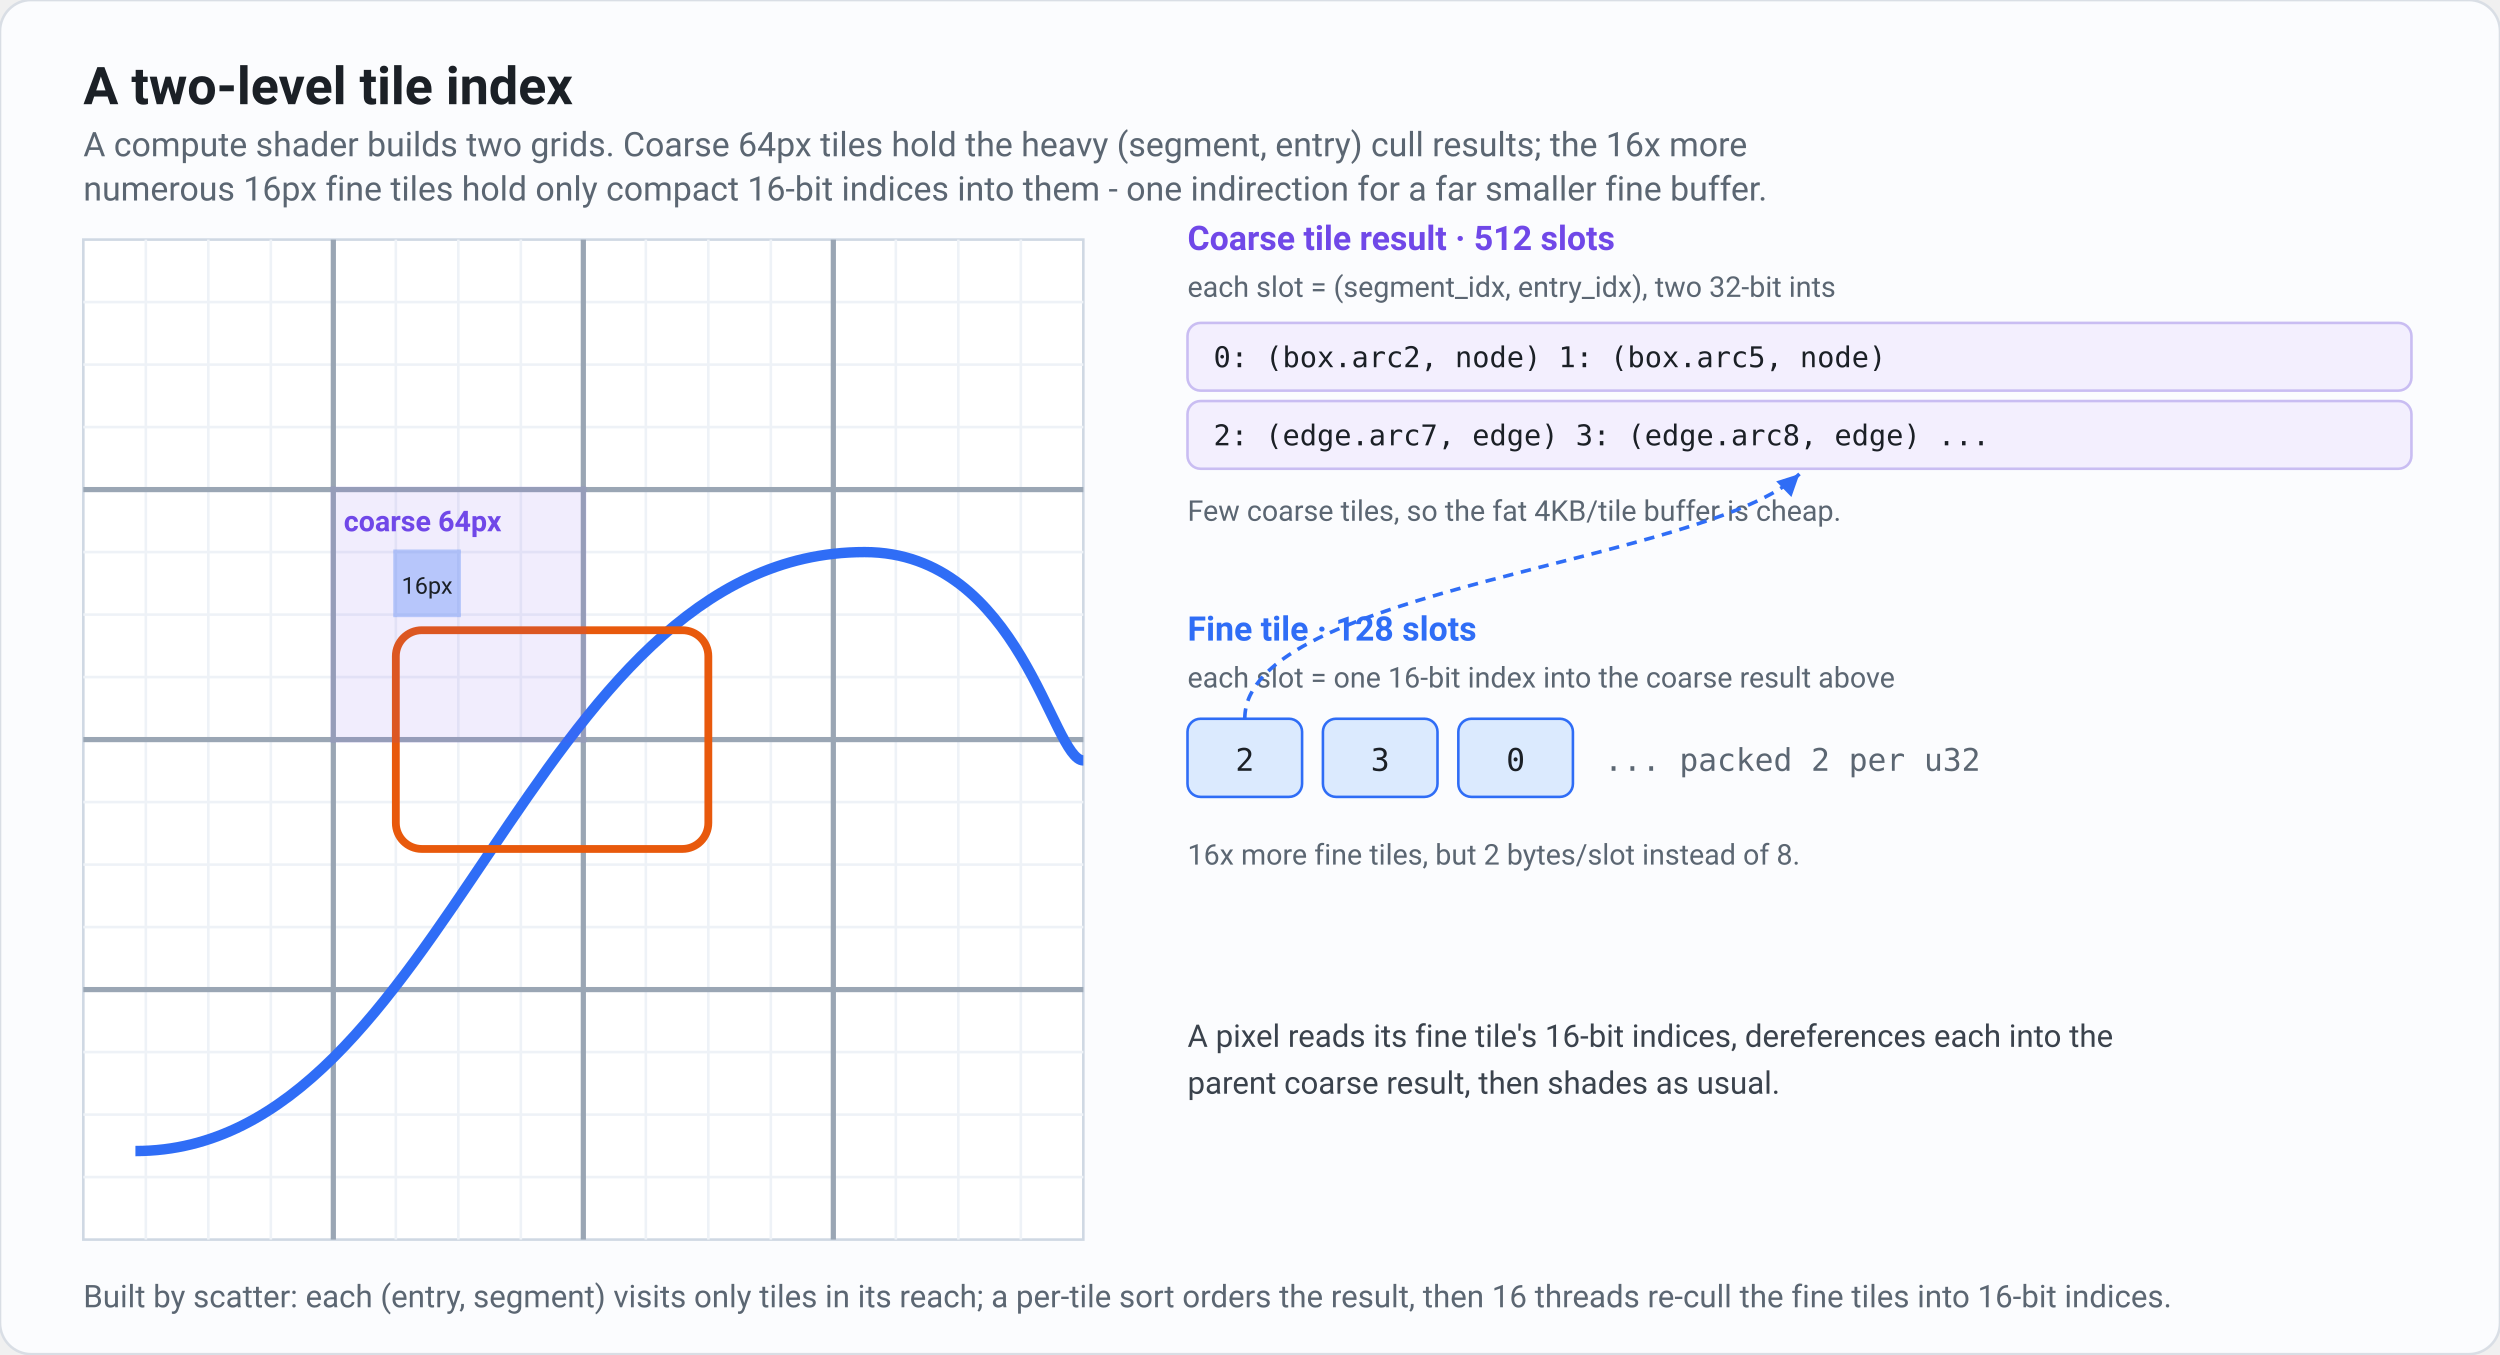
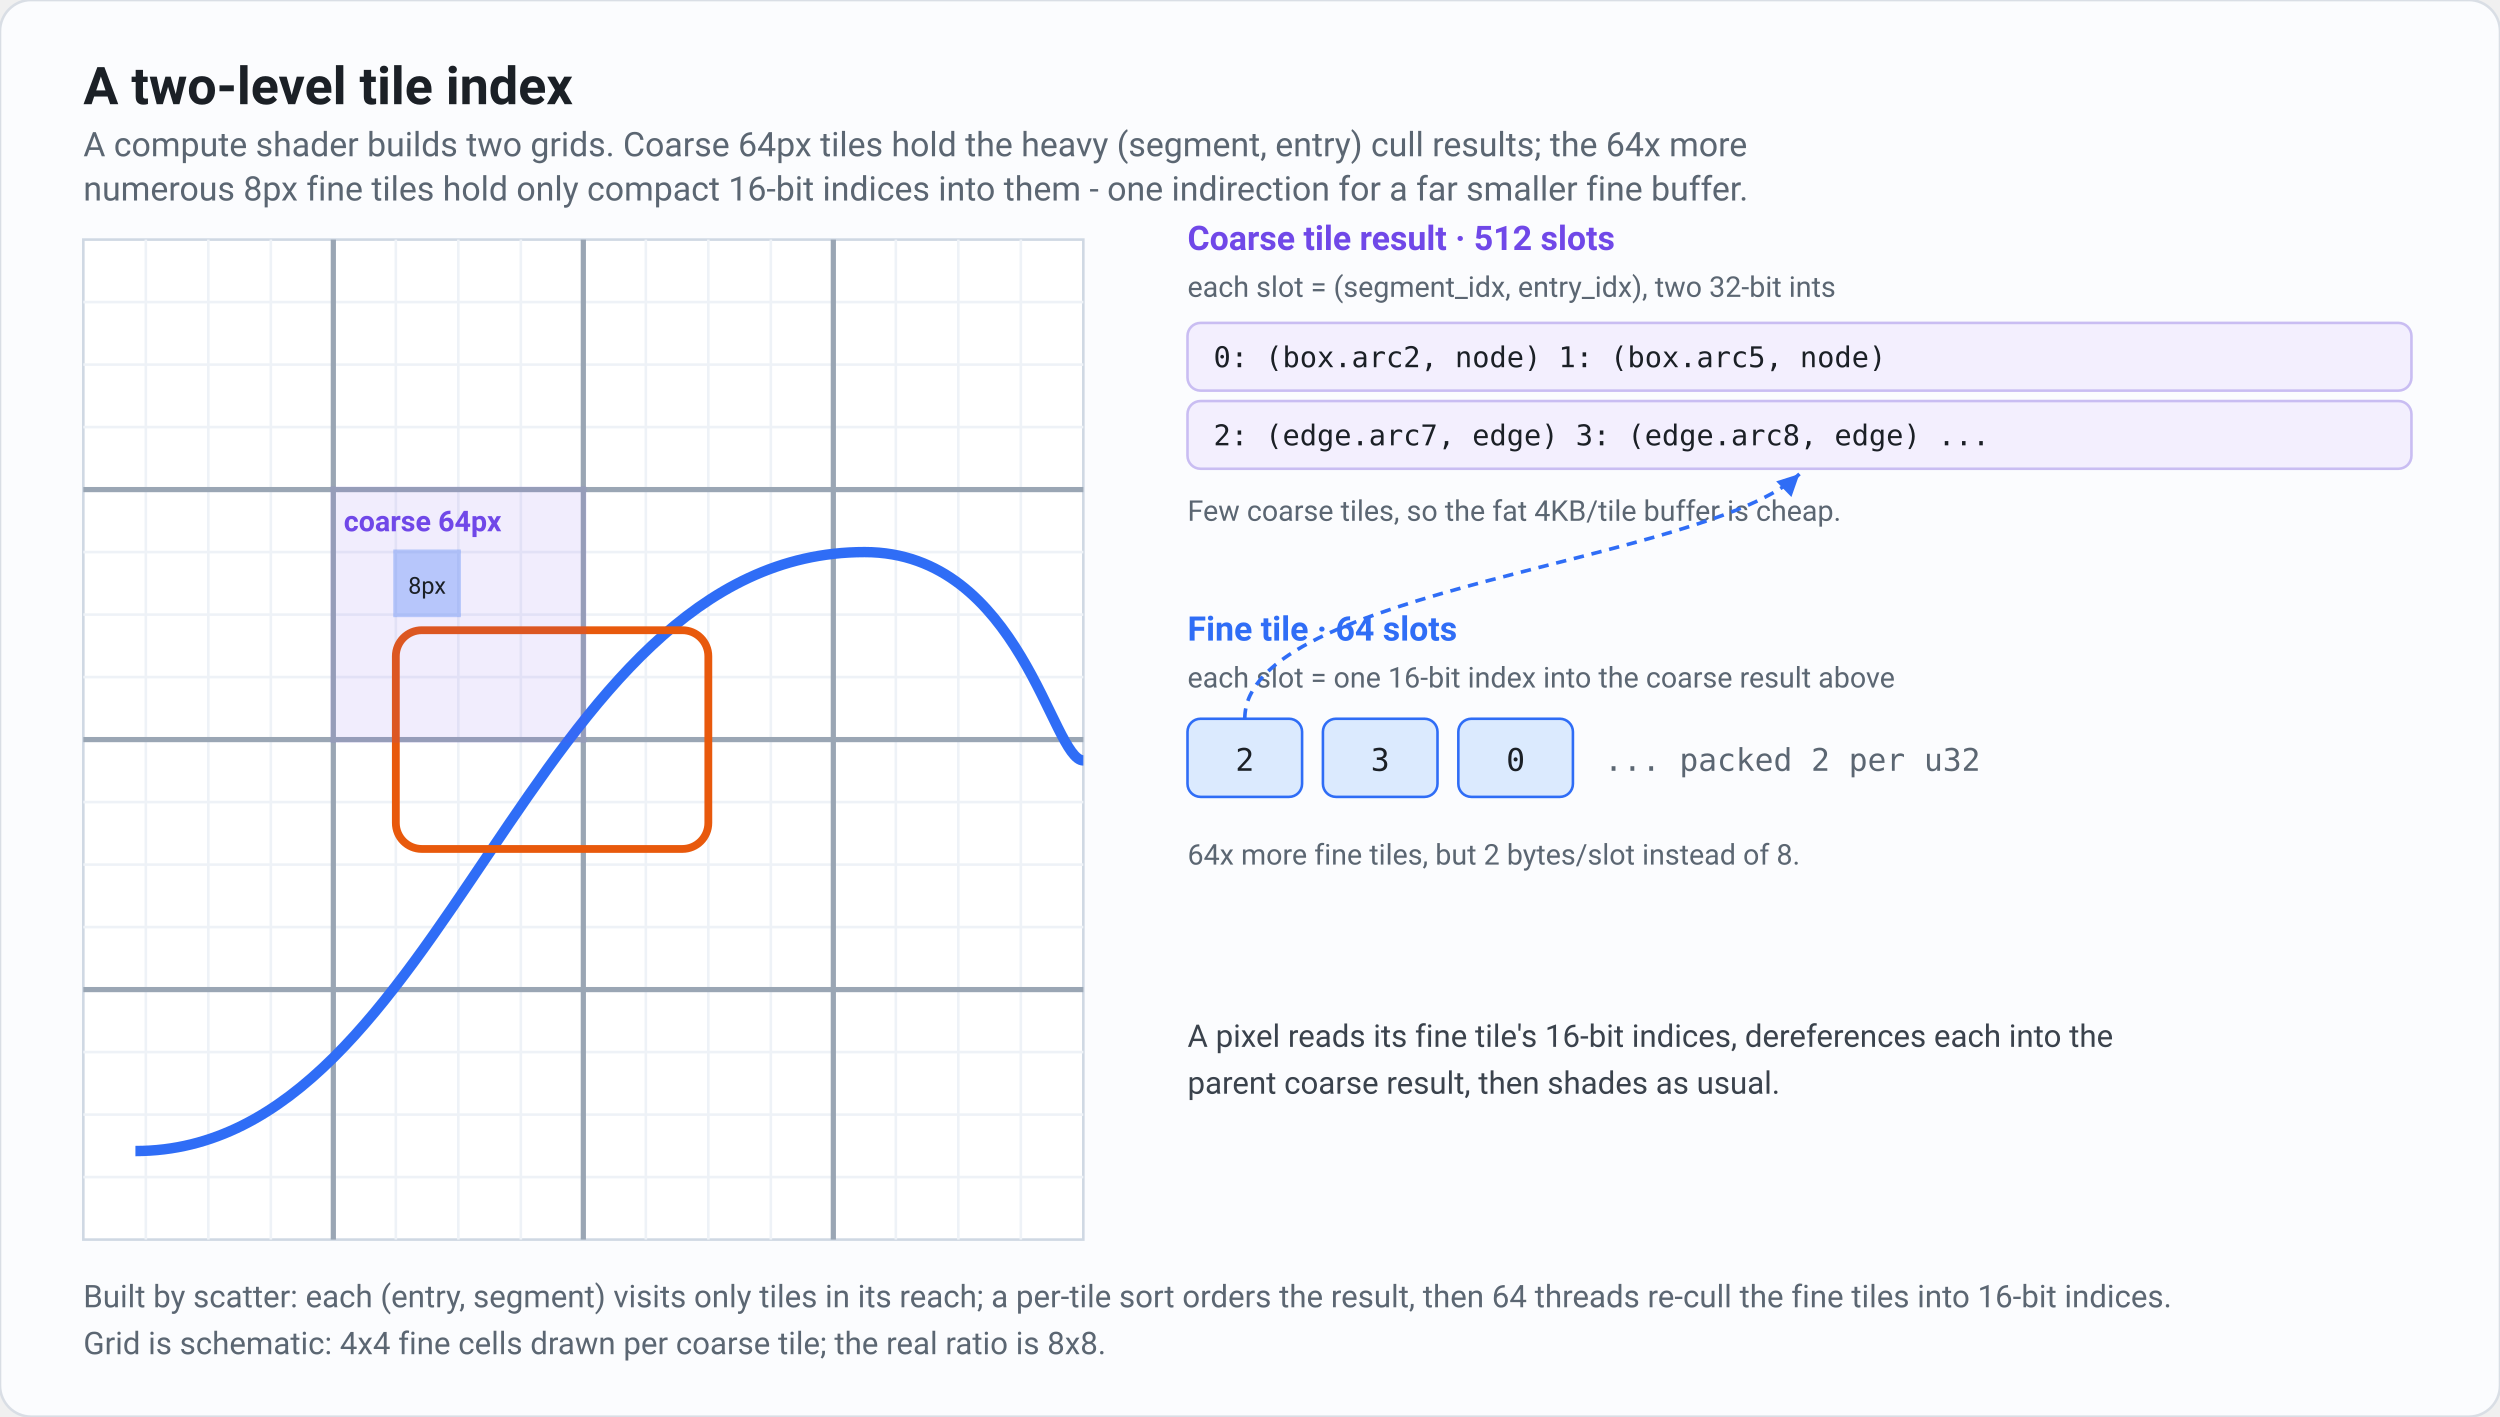
- <svg xmlns="http://www.w3.org/2000/svg" viewBox="0 0 960 520" font-family="ui-sans-serif, -apple-system, Segoe UI, Roboto, sans-serif">
-   <rect x="0" y="0" width="960" height="520" rx="12" fill="#fbfcfe" stroke="#d9dee5" />
+ <svg xmlns="http://www.w3.org/2000/svg" viewBox="0 0 960 544" font-family="ui-sans-serif, -apple-system, Segoe UI, Roboto, sans-serif">
+   <rect x="0" y="0" width="960" height="544" rx="12" fill="#fbfcfe" stroke="#d9dee5" />
  <text x="32" y="40" font-size="20" font-weight="700" fill="#1b2026">A two-level tile index</text>
-   <text x="32" y="60" font-size="13" fill="#5b6672">A compute shader builds two grids. Coarse 64px tiles hold the heavy (segment, entry) cull results; the 16x more</text>
-   <text x="32" y="77" font-size="13" fill="#5b6672">numerous 16px fine tiles hold only compact 16-bit indices into them - one indirection for a far smaller fine buffer.</text>
+   <text x="32" y="60" font-size="13" fill="#5b6672">A compute shader builds two grids. Coarse 64px tiles hold the heavy (segment, entry) cull results; the 64x more</text>
+   <text x="32" y="77" font-size="13" fill="#5b6672">numerous 8px fine tiles hold only compact 16-bit indices into them - one indirection for a far smaller fine buffer.</text>
  <g transform="translate(32,92)">
    <rect x="0" y="0" width="384" height="384" fill="#ffffff" stroke="#cfd8e3" />
    <g stroke="#eef2f7" stroke-width="1">
      <line x1="24" y1="0" x2="24" y2="384" />
      <line x1="48" y1="0" x2="48" y2="384" />
      <line x1="72" y1="0" x2="72" y2="384" />
      <line x1="120" y1="0" x2="120" y2="384" />
      <line x1="144" y1="0" x2="144" y2="384" />
      <line x1="168" y1="0" x2="168" y2="384" />
      <line x1="216" y1="0" x2="216" y2="384" />
      <line x1="240" y1="0" x2="240" y2="384" />
      <line x1="264" y1="0" x2="264" y2="384" />
      <line x1="312" y1="0" x2="312" y2="384" />
      <line x1="336" y1="0" x2="336" y2="384" />
      <line x1="360" y1="0" x2="360" y2="384" />
      <line x1="0" y1="24" x2="384" y2="24" />
      <line x1="0" y1="48" x2="384" y2="48" />
      <line x1="0" y1="72" x2="384" y2="72" />
      <line x1="0" y1="120" x2="384" y2="120" />
      <line x1="0" y1="144" x2="384" y2="144" />
      <line x1="0" y1="168" x2="384" y2="168" />
      <line x1="0" y1="216" x2="384" y2="216" />
      <line x1="0" y1="240" x2="384" y2="240" />
      <line x1="0" y1="264" x2="384" y2="264" />
      <line x1="0" y1="312" x2="384" y2="312" />
      <line x1="0" y1="336" x2="384" y2="336" />
      <line x1="0" y1="360" x2="384" y2="360" />
    </g>
    <g stroke="#9aa6b4" stroke-width="2">
      <line x1="96" y1="0" x2="96" y2="384" />
      <line x1="192" y1="0" x2="192" y2="384" />
      <line x1="288" y1="0" x2="288" y2="384" />
      <line x1="0" y1="96" x2="384" y2="96" />
      <line x1="0" y1="192" x2="384" y2="192" />
      <line x1="0" y1="288" x2="384" y2="288" />
    </g>
    <path d="M 20 350 C 140 350 170 120 300 120 C 360 120 372 200 384 200" fill="none" stroke="#2f6df6" stroke-width="4" />
    <rect x="120" y="150" width="120" height="84" rx="10" fill="none" stroke="#e8590c" stroke-width="3" />
    <rect x="96" y="96" width="96" height="96" fill="#7048e8" opacity="0.10" stroke="#7048e8" stroke-width="2.5" />
    <text x="100" y="112" font-size="11" font-weight="700" fill="#7048e8">coarse 64px</text>
    <rect x="120" y="120" width="24" height="24" fill="#2f6df6" opacity="0.30" stroke="#2f6df6" stroke-width="2" />
-     <text x="132" y="136" font-size="9" fill="#1b2026" text-anchor="middle">16px</text>
+     <text x="132" y="136" font-size="9" fill="#1b2026" text-anchor="middle">8px</text>
  </g>
  <g transform="translate(456,96)">
    <text x="0" y="0" font-size="13" font-weight="700" fill="#7048e8">Coarse tile result · 512 slots</text>
    <text x="0" y="18" font-size="11" fill="#5b6672">each slot = (segment_idx, entry_idx), two 32-bit ints</text>
    <g font-size="11" font-family="ui-monospace, monospace">
      <rect x="0" y="28" width="470" height="26" rx="5" fill="#f3effe" stroke="#c9bdf2" />
      <text x="10" y="45" fill="#1b2026">0:  (box.arc2, node)   1:  (box.arc5, node)</text>
      <rect x="0" y="58" width="470" height="26" rx="5" fill="#f3effe" stroke="#c9bdf2" />
      <text x="10" y="75" fill="#1b2026">2:  (edge.arc7, edge)  3:  (edge.arc8, edge)  ...</text>
    </g>
    <text x="0" y="104" font-size="11" fill="#5b6672">Few coarse tiles, so the fat 4KB/tile buffer is cheap.</text>
-     <text x="0" y="150" font-size="13" font-weight="700" fill="#2f6df6">Fine tile · 128 slots</text>
+     <text x="0" y="150" font-size="13" font-weight="700" fill="#2f6df6">Fine tile · 64 slots</text>
    <text x="0" y="168" font-size="11" fill="#5b6672">each slot = one 16-bit index into the coarse result above</text>
    <g font-size="12" font-family="ui-monospace, monospace">
      <rect x="0" y="180" width="44" height="30" rx="5" fill="#dbeafe" stroke="#2f6df6" />
      <text x="22" y="200" fill="#1b2026" text-anchor="middle">2</text>
      <rect x="52" y="180" width="44" height="30" rx="5" fill="#dbeafe" stroke="#2f6df6" />
      <text x="74" y="200" fill="#1b2026" text-anchor="middle">3</text>
      <rect x="104" y="180" width="44" height="30" rx="5" fill="#dbeafe" stroke="#2f6df6" />
      <text x="126" y="200" fill="#1b2026" text-anchor="middle">0</text>
      <text x="160" y="200" fill="#5b6672">... packed 2 per u32</text>
    </g>
-     <text x="0" y="236" font-size="11" fill="#5b6672">16x more fine tiles, but 2 bytes/slot instead of 8.</text>
+     <text x="0" y="236" font-size="11" fill="#5b6672">64x more fine tiles, but 2 bytes/slot instead of 8.</text>
    <defs>
      <marker id="arT" markerWidth="9" markerHeight="9" refX="6" refY="3" orient="auto">
        <path d="M0,0 L6,3 L0,6 Z" fill="#2f6df6" />
      </marker>
    </defs>
    <path d="M 22 180 C 22 130 200 120 235 86" fill="none" stroke="#2f6df6" stroke-width="1.4" stroke-dasharray="4 3" marker-end="url(#arT)" />
    <text x="0" y="306" font-size="12" fill="#3a424c">A pixel reads its fine tile's 16-bit indices, dereferences each into the</text>
    <text x="0" y="324" font-size="12" fill="#3a424c">parent coarse result, then shades as usual.</text>
  </g>
-   <text x="32" y="502" font-size="12" fill="#5b6672">Built by scatter: each (entry, segment) visits only tiles in its reach; a per-tile sort orders the result, then 16 threads re-cull the fine tiles into 16-bit indices.</text>
+   <text x="32" y="502" font-size="12" fill="#5b6672">Built by scatter: each (entry, segment) visits only tiles in its reach; a per-tile sort orders the result, then 64 threads re-cull the fine tiles into 16-bit indices.</text>
+   <text x="32" y="520" font-size="12" fill="#5b6672">Grid is schematic: 4x4 fine cells drawn per coarse tile; the real ratio is 8x8.</text>
</svg>
